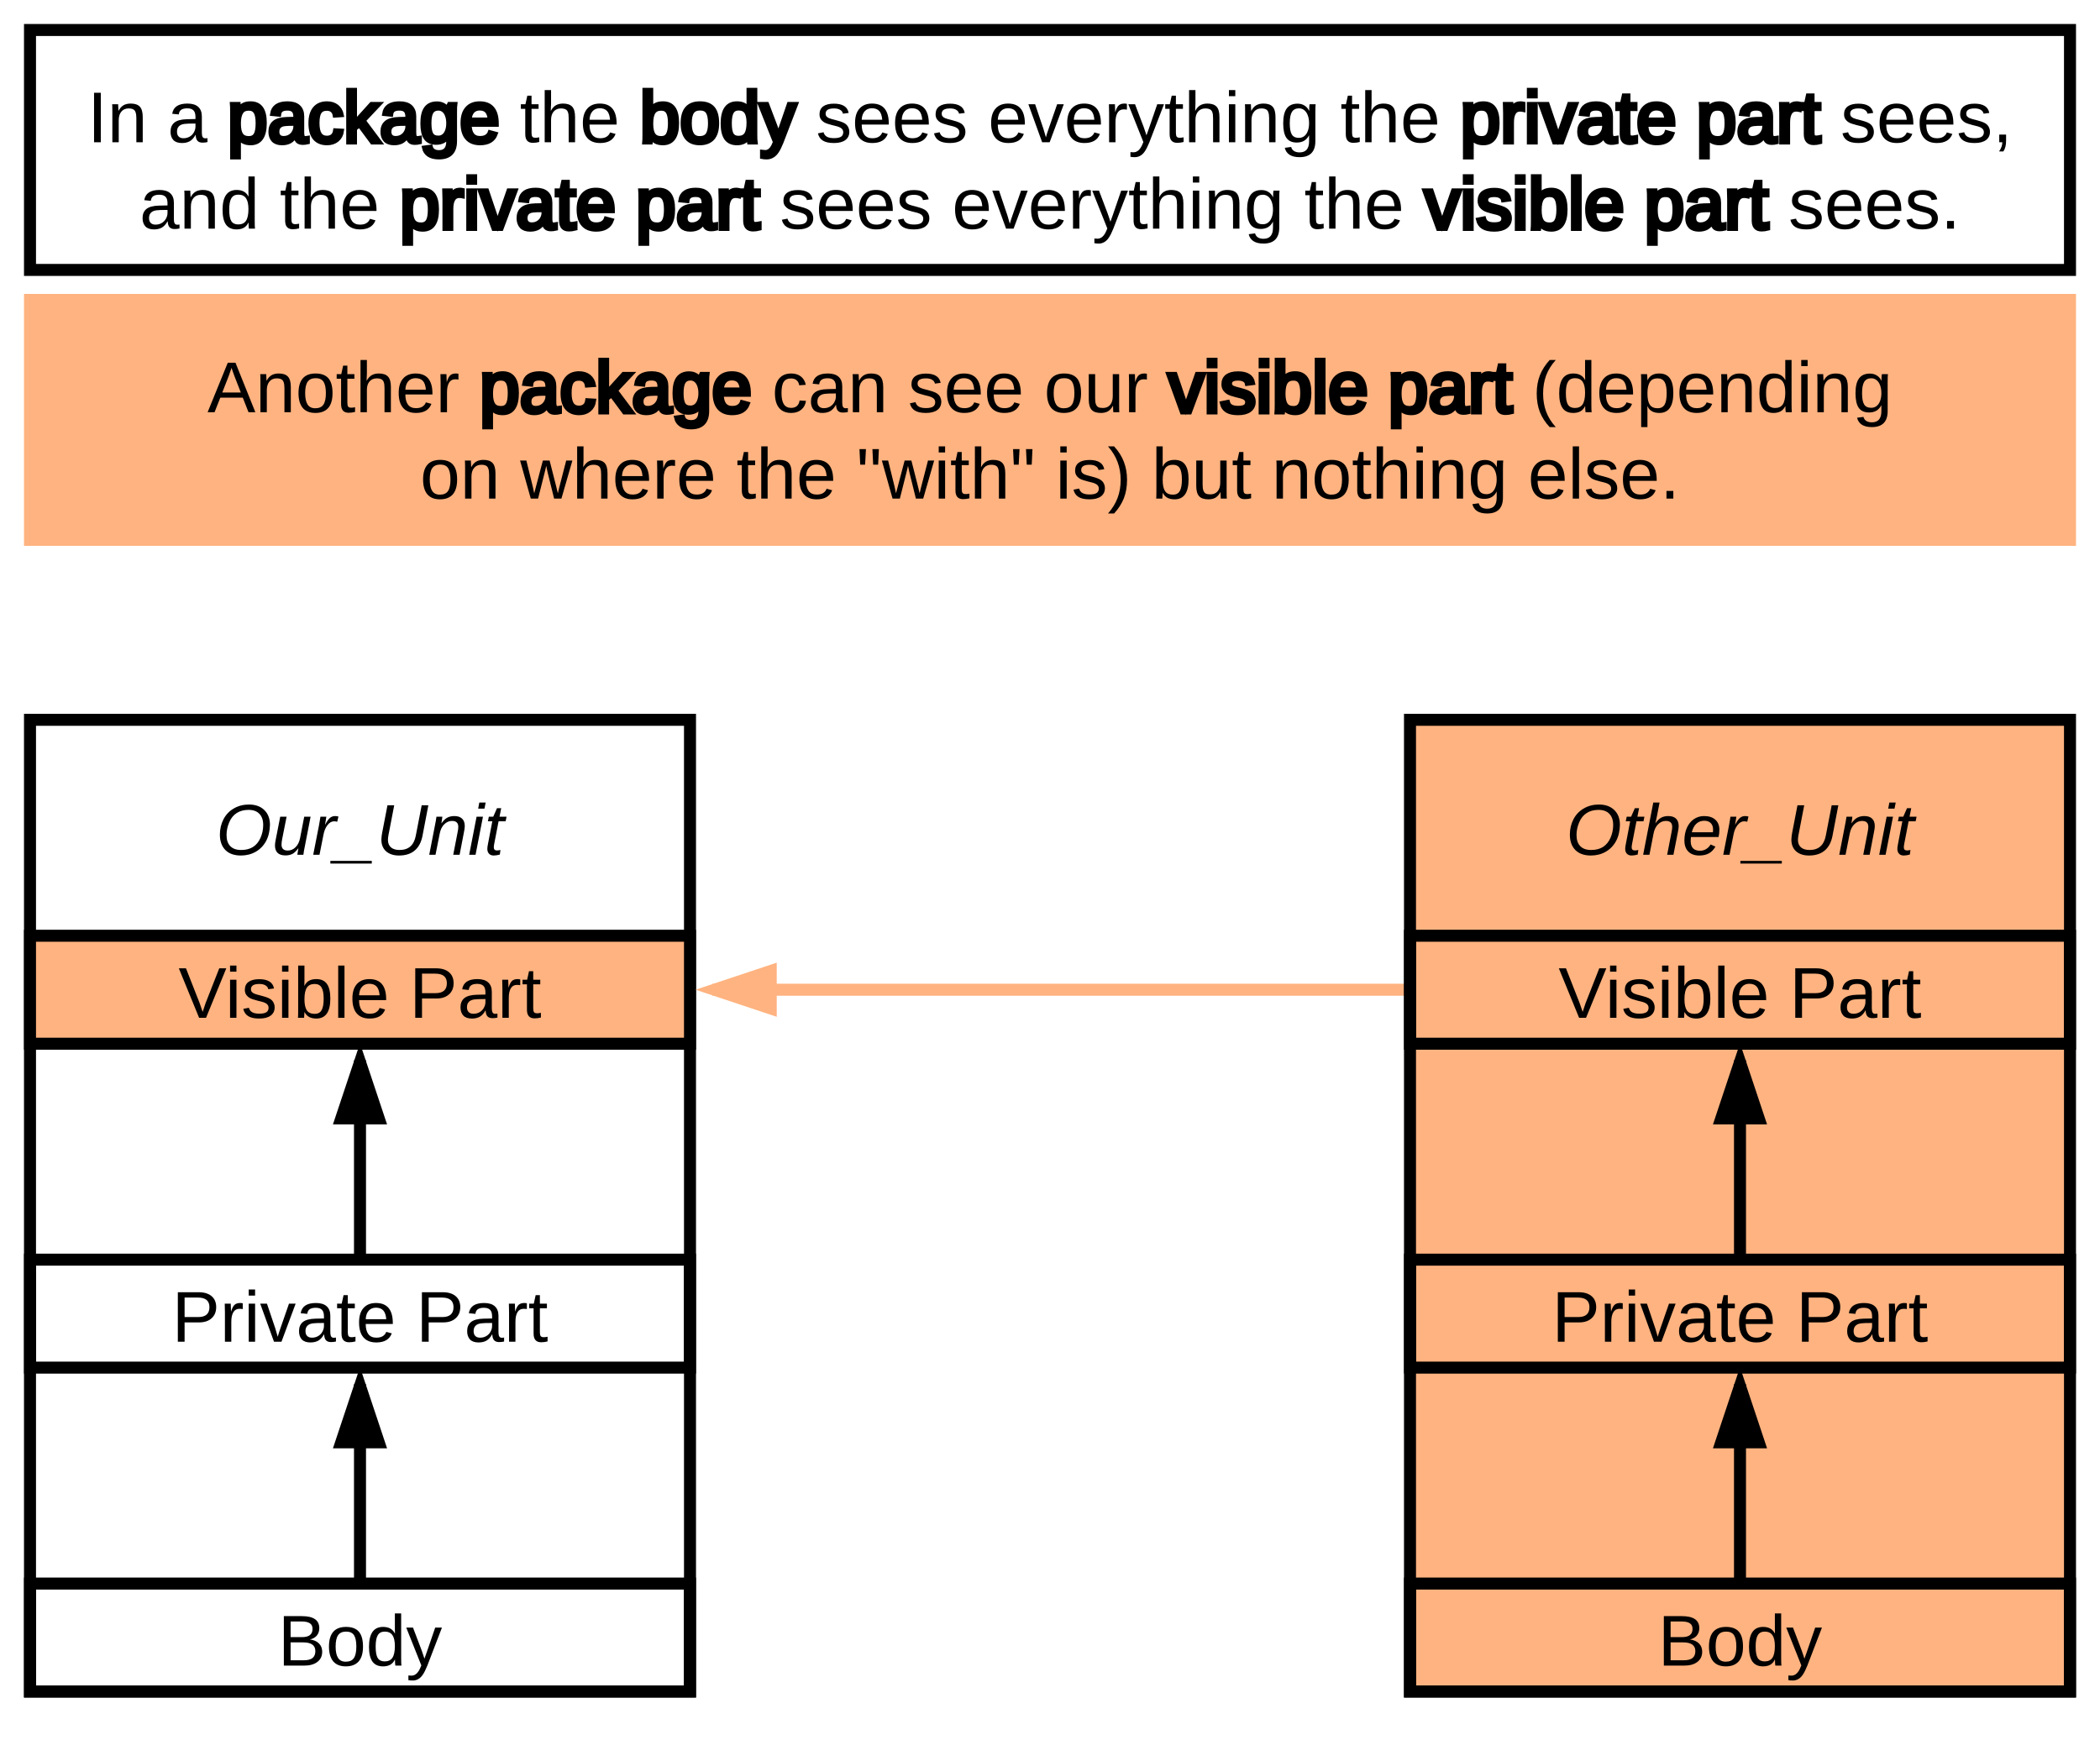
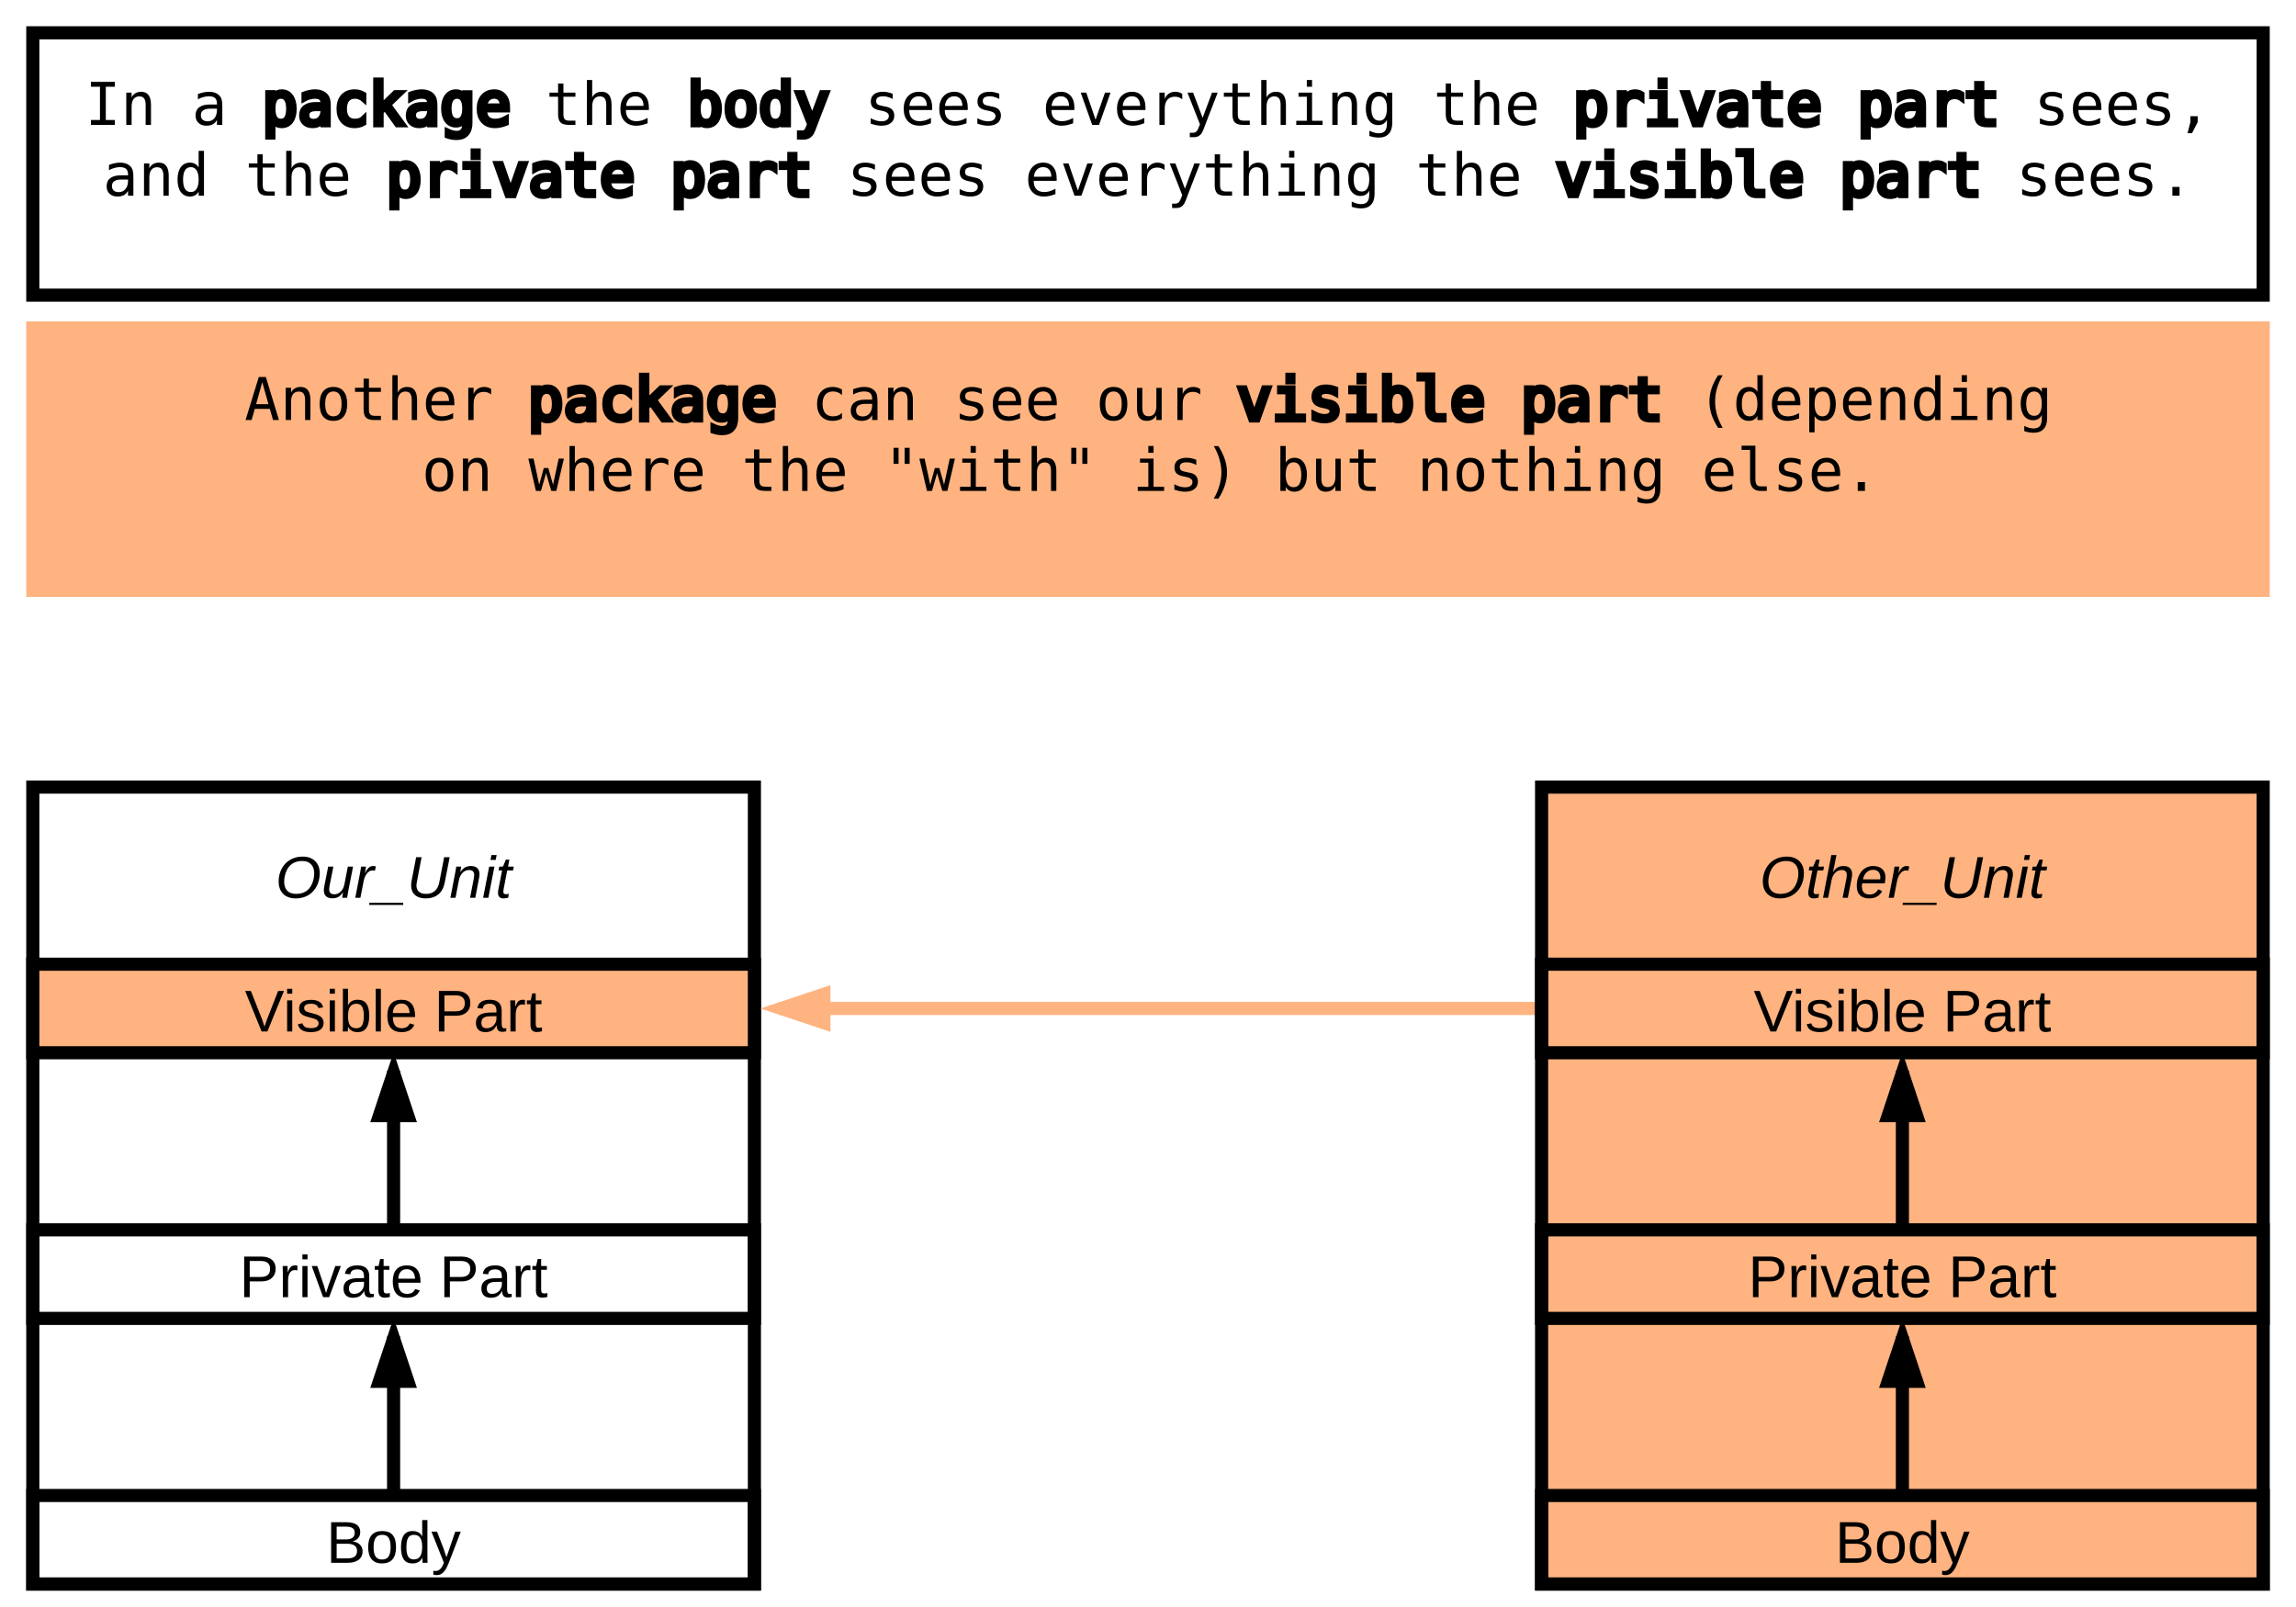
- <svg xmlns="http://www.w3.org/2000/svg" baseProfile="full" version="1.1" height="290" width="350">
+ <svg xmlns="http://www.w3.org/2000/svg" baseProfile="full" version="1.1" height="245" width="350">
  <rect fill="none" stroke="#000000" stroke-width="2" height="40" width="340" x="5" y="5" />
-   <text xml:space="preserve" fill="#000000" stroke="none" text-align="left" font-size="12px" font-family="Arial" font-weight="normal" x="14.567" y="23.72">
-     <tspan x="14.567" y="23.72" style="fill:#000000">In a</tspan>
-     <tspan x="37.917" y="23.72" style="fill:#000000;stroke:#000000;stroke-width:0.75">package</tspan>
-     <tspan x="86.62" y="23.72" style="fill:#000000">the</tspan>
-     <tspan x="106.636" y="23.72" style="fill:#000000;stroke:#000000;stroke-width:0.75">body</tspan>
-     <tspan x="135.991" y="23.72" style="fill:#000000">sees everything the</tspan>
-     <tspan x="243.388" y="23.72" style="fill:#000000;stroke:#000000;stroke-width:0.75">private part</tspan>
-     <tspan x="306.751" y="23.72" style="fill:#000000">sees,</tspan>
+   <text xml:space="preserve" fill="#000000" stroke="none" text-align="left" font-size="9px" font-family="Monospace" font-weight="normal" x="12.974" y="19.04">
+     <tspan x="12.974" y="19.04" style="fill:#000000">In a</tspan>
+     <tspan x="39.978" y="19.04" style="fill:#000000;stroke:#000000;stroke-width:0.75">package</tspan>
+     <tspan x="83.185" y="19.04" style="fill:#000000">the</tspan>
+     <tspan x="104.789" y="19.04" style="fill:#000000;stroke:#000000;stroke-width:0.75">body</tspan>
+     <tspan x="131.793" y="19.04" style="fill:#000000">sees everything the</tspan>
+     <tspan x="239.811" y="19.04" style="fill:#000000;stroke:#000000;stroke-width:0.75">private part</tspan>
+     <tspan x="310.022" y="19.04" style="fill:#000000">sees,</tspan>
  </text>
-   <text xml:space="preserve" fill="#000000" stroke="none" text-align="left" font-size="12px" font-family="Arial" font-weight="normal" x="23.248" y="38.12">
-     <tspan x="23.248" y="38.12" style="fill:#000000">and the</tspan>
-     <tspan x="66.619" y="38.12" style="fill:#000000;stroke:#000000;stroke-width:0.75">private part</tspan>
-     <tspan x="129.982" y="38.12" style="fill:#000000">sees everything the</tspan>
-     <tspan x="237.379" y="38.12" style="fill:#000000;stroke:#000000;stroke-width:0.75">visible part</tspan>
-     <tspan x="298.07" y="38.12" style="fill:#000000">sees.</tspan>
+   <text xml:space="preserve" fill="#000000" stroke="none" text-align="left" font-size="9px" font-family="Monospace" font-weight="normal" x="15.674" y="29.84">
+     <tspan x="15.674" y="29.84" style="fill:#000000">and the</tspan>
+     <tspan x="58.881" y="29.84" style="fill:#000000;stroke:#000000;stroke-width:0.75">private part</tspan>
+     <tspan x="129.093" y="29.84" style="fill:#000000">sees everything the</tspan>
+     <tspan x="237.11" y="29.84" style="fill:#000000;stroke:#000000;stroke-width:0.75">visible part</tspan>
+     <tspan x="307.322" y="29.84" style="fill:#000000">sees.</tspan>
  </text>
  <rect fill="#ffb380" stroke="#ffb380" stroke-width="2" height="40" width="340" x="5" y="50" />
-   <text xml:space="preserve" fill="#000000" stroke="none" text-align="left" font-size="12px" font-family="Arial" font-weight="normal" x="34.574" y="68.72">
-     <tspan x="34.574" y="68.72" style="fill:#000000">Another</tspan>
-     <tspan x="79.938" y="68.72" style="fill:#000000;stroke:#000000;stroke-width:0.75">package</tspan>
-     <tspan x="128.641" y="68.72" style="fill:#000000">can see our</tspan>
-     <tspan x="194.682" y="68.72" style="fill:#000000;stroke:#000000;stroke-width:0.75">visible part</tspan>
-     <tspan x="255.373" y="68.72" style="fill:#000000">(depending</tspan>
+   <text xml:space="preserve" fill="#000000" stroke="none" text-align="left" font-size="9px" font-family="Monospace" font-weight="normal" x="37.278" y="64.04">
+     <tspan x="37.278" y="64.04" style="fill:#000000">Another</tspan>
+     <tspan x="80.485" y="64.04" style="fill:#000000;stroke:#000000;stroke-width:0.75">package</tspan>
+     <tspan x="123.692" y="64.04" style="fill:#000000">can see our</tspan>
+     <tspan x="188.502" y="64.04" style="fill:#000000;stroke:#000000;stroke-width:0.75">visible part</tspan>
+     <tspan x="258.714" y="64.04" style="fill:#000000">(depending</tspan>
  </text>
-   <text xml:space="preserve" fill="#000000" stroke="none" text-align="left" font-size="12px" font-family="Arial" font-weight="normal" x="70.015" y="83.12">
-     <tspan x="70.015" y="83.12" style="fill:#000000">on where the "with" is) but nothing else.</tspan>
+   <text xml:space="preserve" fill="#000000" stroke="none" text-align="left" font-size="9px" font-family="Monospace" font-weight="normal" x="64.282" y="74.84">
+     <tspan x="64.282" y="74.84" style="fill:#000000">on where the "with" is) but nothing else.</tspan>
  </text>
-   <rect fill="none" stroke="#000000" stroke-width="2" height="162.0" width="110" x="5" y="120" />
-   <text xml:space="preserve" fill="#000000" stroke="none" text-align="center" font-size="12px" font-family="arial" font-weight="normal" font-style="italic" text-anchor="middle" x="60.0" y="142.5">Our_Unit</text>
-   <rect fill="#ffb380" stroke="#000000" stroke-width="2" height="18.0" width="110" x="5" y="156.0" />
-   <text xml:space="preserve" fill="#000000" stroke="none" text-align="left" font-size="12px" font-family="Arial" font-weight="normal" text-anchor="middle" x="60.0" y="169.68">Visible Part</text>
-   <polygon fill="#000000" stroke="#000000" stroke-width="1" transform="rotate(45, 60.0, 175.5)" points="60.0,175.5 65.4,186.3 70.8,180.9 " />
-   <line fill="none" stroke="#000000" stroke-width="2" x1="60.0" y1="176.75" x2="60.0" y2="210.75" />
-   <rect fill="none" stroke="#000000" stroke-width="2" height="18.0" width="110" x="5" y="210.0" />
-   <text xml:space="preserve" fill="#000000" stroke="none" text-align="left" font-size="12px" font-family="Arial" font-weight="normal" text-anchor="middle" x="60.0" y="223.68">Private Part</text>
-   <polygon fill="#000000" stroke="#000000" stroke-width="1" transform="rotate(45, 60.0, 229.5)" points="60.0,229.5 65.4,240.3 70.8,234.9 " />
-   <line fill="none" stroke="#000000" stroke-width="2" x1="60.0" y1="230.75" x2="60.0" y2="264.75" />
-   <rect fill="none" stroke="#000000" stroke-width="2" height="18.0" width="110" x="5" y="264.0" />
-   <text xml:space="preserve" fill="#000000" stroke="none" text-align="left" font-size="12px" font-family="Arial" font-weight="normal" text-anchor="middle" x="60.0" y="277.68">Body</text>
-   <line fill="none" stroke="#ffb380" stroke-width="2" x1="118.75" y1="165.0" x2="235" y2="165.0" />
-   <polygon fill="#ffb380" stroke="#ffb380" stroke-width="1" transform="rotate(-45, 117.5, 165.0)" points="117.5,165.0 122.9,175.8 128.3,170.4 " />
-   <rect fill="#ffb380" stroke="#000000" stroke-width="2" height="162.0" width="110" x="235" y="120" />
-   <text xml:space="preserve" fill="#000000" stroke="none" text-align="center" font-size="12px" font-family="arial" font-weight="normal" font-style="italic" text-anchor="middle" x="290.0" y="142.5">Other_Unit</text>
-   <rect fill="none" stroke="#000000" stroke-width="2" height="18.0" width="110" x="235" y="156.0" />
-   <text xml:space="preserve" fill="#000000" stroke="none" text-align="left" font-size="12px" font-family="Arial" font-weight="normal" text-anchor="middle" x="290.0" y="169.68">Visible Part</text>
-   <polygon fill="#000000" stroke="#000000" stroke-width="1" transform="rotate(45, 290.0, 175.5)" points="290.0,175.5 295.4,186.3 300.8,180.9 " />
-   <line fill="none" stroke="#000000" stroke-width="2" x1="290.0" y1="176.75" x2="290.0" y2="210.75" />
-   <rect fill="none" stroke="#000000" stroke-width="2" height="18.0" width="110" x="235" y="210.0" />
-   <text xml:space="preserve" fill="#000000" stroke="none" text-align="left" font-size="12px" font-family="Arial" font-weight="normal" text-anchor="middle" x="290.0" y="223.68">Private Part</text>
-   <polygon fill="#000000" stroke="#000000" stroke-width="1" transform="rotate(45, 290.0, 229.5)" points="290.0,229.5 295.4,240.3 300.8,234.9 " />
-   <line fill="none" stroke="#000000" stroke-width="2" x1="290.0" y1="230.75" x2="290.0" y2="264.75" />
-   <rect fill="none" stroke="#000000" stroke-width="2" height="18.0" width="110" x="235" y="264.0" />
-   <text xml:space="preserve" fill="#000000" stroke="none" text-align="left" font-size="12px" font-family="Arial" font-weight="normal" text-anchor="middle" x="290.0" y="277.68">Body</text>
+   <rect fill="none" stroke="#000000" stroke-width="2" height="121.5" width="110" x="5" y="120" />
+   <text xml:space="preserve" fill="#000000" stroke="none" text-align="center" font-size="9px" font-family="arial" font-weight="normal" font-style="italic" text-anchor="middle" x="60.0" y="136.875">Our_Unit</text>
+   <rect fill="#ffb380" stroke="#000000" stroke-width="2" height="13.5" width="110" x="5" y="147.0" />
+   <text xml:space="preserve" fill="#000000" stroke="none" text-align="left" font-size="9px" font-family="Arial" font-weight="normal" text-anchor="middle" x="60.0" y="157.26">Visible Part</text>
+   <polygon fill="#000000" stroke="#000000" stroke-width="1" transform="rotate(45, 60.0, 162.0)" points="60.0,162.0 64.05,170.1 68.1,166.05 " />
+   <line fill="none" stroke="#000000" stroke-width="2" x1="60.0" y1="163.25" x2="60.0" y2="188.25" />
+   <rect fill="none" stroke="#000000" stroke-width="2" height="13.5" width="110" x="5" y="187.5" />
+   <text xml:space="preserve" fill="#000000" stroke="none" text-align="left" font-size="9px" font-family="Arial" font-weight="normal" text-anchor="middle" x="60.0" y="197.76">Private Part</text>
+   <polygon fill="#000000" stroke="#000000" stroke-width="1" transform="rotate(45, 60.0, 202.5)" points="60.0,202.5 64.05,210.6 68.1,206.55 " />
+   <line fill="none" stroke="#000000" stroke-width="2" x1="60.0" y1="203.75" x2="60.0" y2="228.75" />
+   <rect fill="none" stroke="#000000" stroke-width="2" height="13.5" width="110" x="5" y="228.0" />
+   <text xml:space="preserve" fill="#000000" stroke="none" text-align="left" font-size="9px" font-family="Arial" font-weight="normal" text-anchor="middle" x="60.0" y="238.26">Body</text>
+   <line fill="none" stroke="#ffb380" stroke-width="2" x1="118.75" y1="153.75" x2="235" y2="153.75" />
+   <polygon fill="#ffb380" stroke="#ffb380" stroke-width="1" transform="rotate(-45, 117.5, 153.75)" points="117.5,153.75 121.55,161.85 125.6,157.8 " />
+   <rect fill="#ffb380" stroke="#000000" stroke-width="2" height="121.5" width="110" x="235" y="120" />
+   <text xml:space="preserve" fill="#000000" stroke="none" text-align="center" font-size="9px" font-family="arial" font-weight="normal" font-style="italic" text-anchor="middle" x="290.0" y="136.875">Other_Unit</text>
+   <rect fill="none" stroke="#000000" stroke-width="2" height="13.5" width="110" x="235" y="147.0" />
+   <text xml:space="preserve" fill="#000000" stroke="none" text-align="left" font-size="9px" font-family="Arial" font-weight="normal" text-anchor="middle" x="290.0" y="157.26">Visible Part</text>
+   <polygon fill="#000000" stroke="#000000" stroke-width="1" transform="rotate(45, 290.0, 162.0)" points="290.0,162.0 294.05,170.1 298.1,166.05 " />
+   <line fill="none" stroke="#000000" stroke-width="2" x1="290.0" y1="163.25" x2="290.0" y2="188.25" />
+   <rect fill="none" stroke="#000000" stroke-width="2" height="13.5" width="110" x="235" y="187.5" />
+   <text xml:space="preserve" fill="#000000" stroke="none" text-align="left" font-size="9px" font-family="Arial" font-weight="normal" text-anchor="middle" x="290.0" y="197.76">Private Part</text>
+   <polygon fill="#000000" stroke="#000000" stroke-width="1" transform="rotate(45, 290.0, 202.5)" points="290.0,202.5 294.05,210.6 298.1,206.55 " />
+   <line fill="none" stroke="#000000" stroke-width="2" x1="290.0" y1="203.75" x2="290.0" y2="228.75" />
+   <rect fill="none" stroke="#000000" stroke-width="2" height="13.5" width="110" x="235" y="228.0" />
+   <text xml:space="preserve" fill="#000000" stroke="none" text-align="left" font-size="9px" font-family="Arial" font-weight="normal" text-anchor="middle" x="290.0" y="238.26">Body</text>
</svg>
